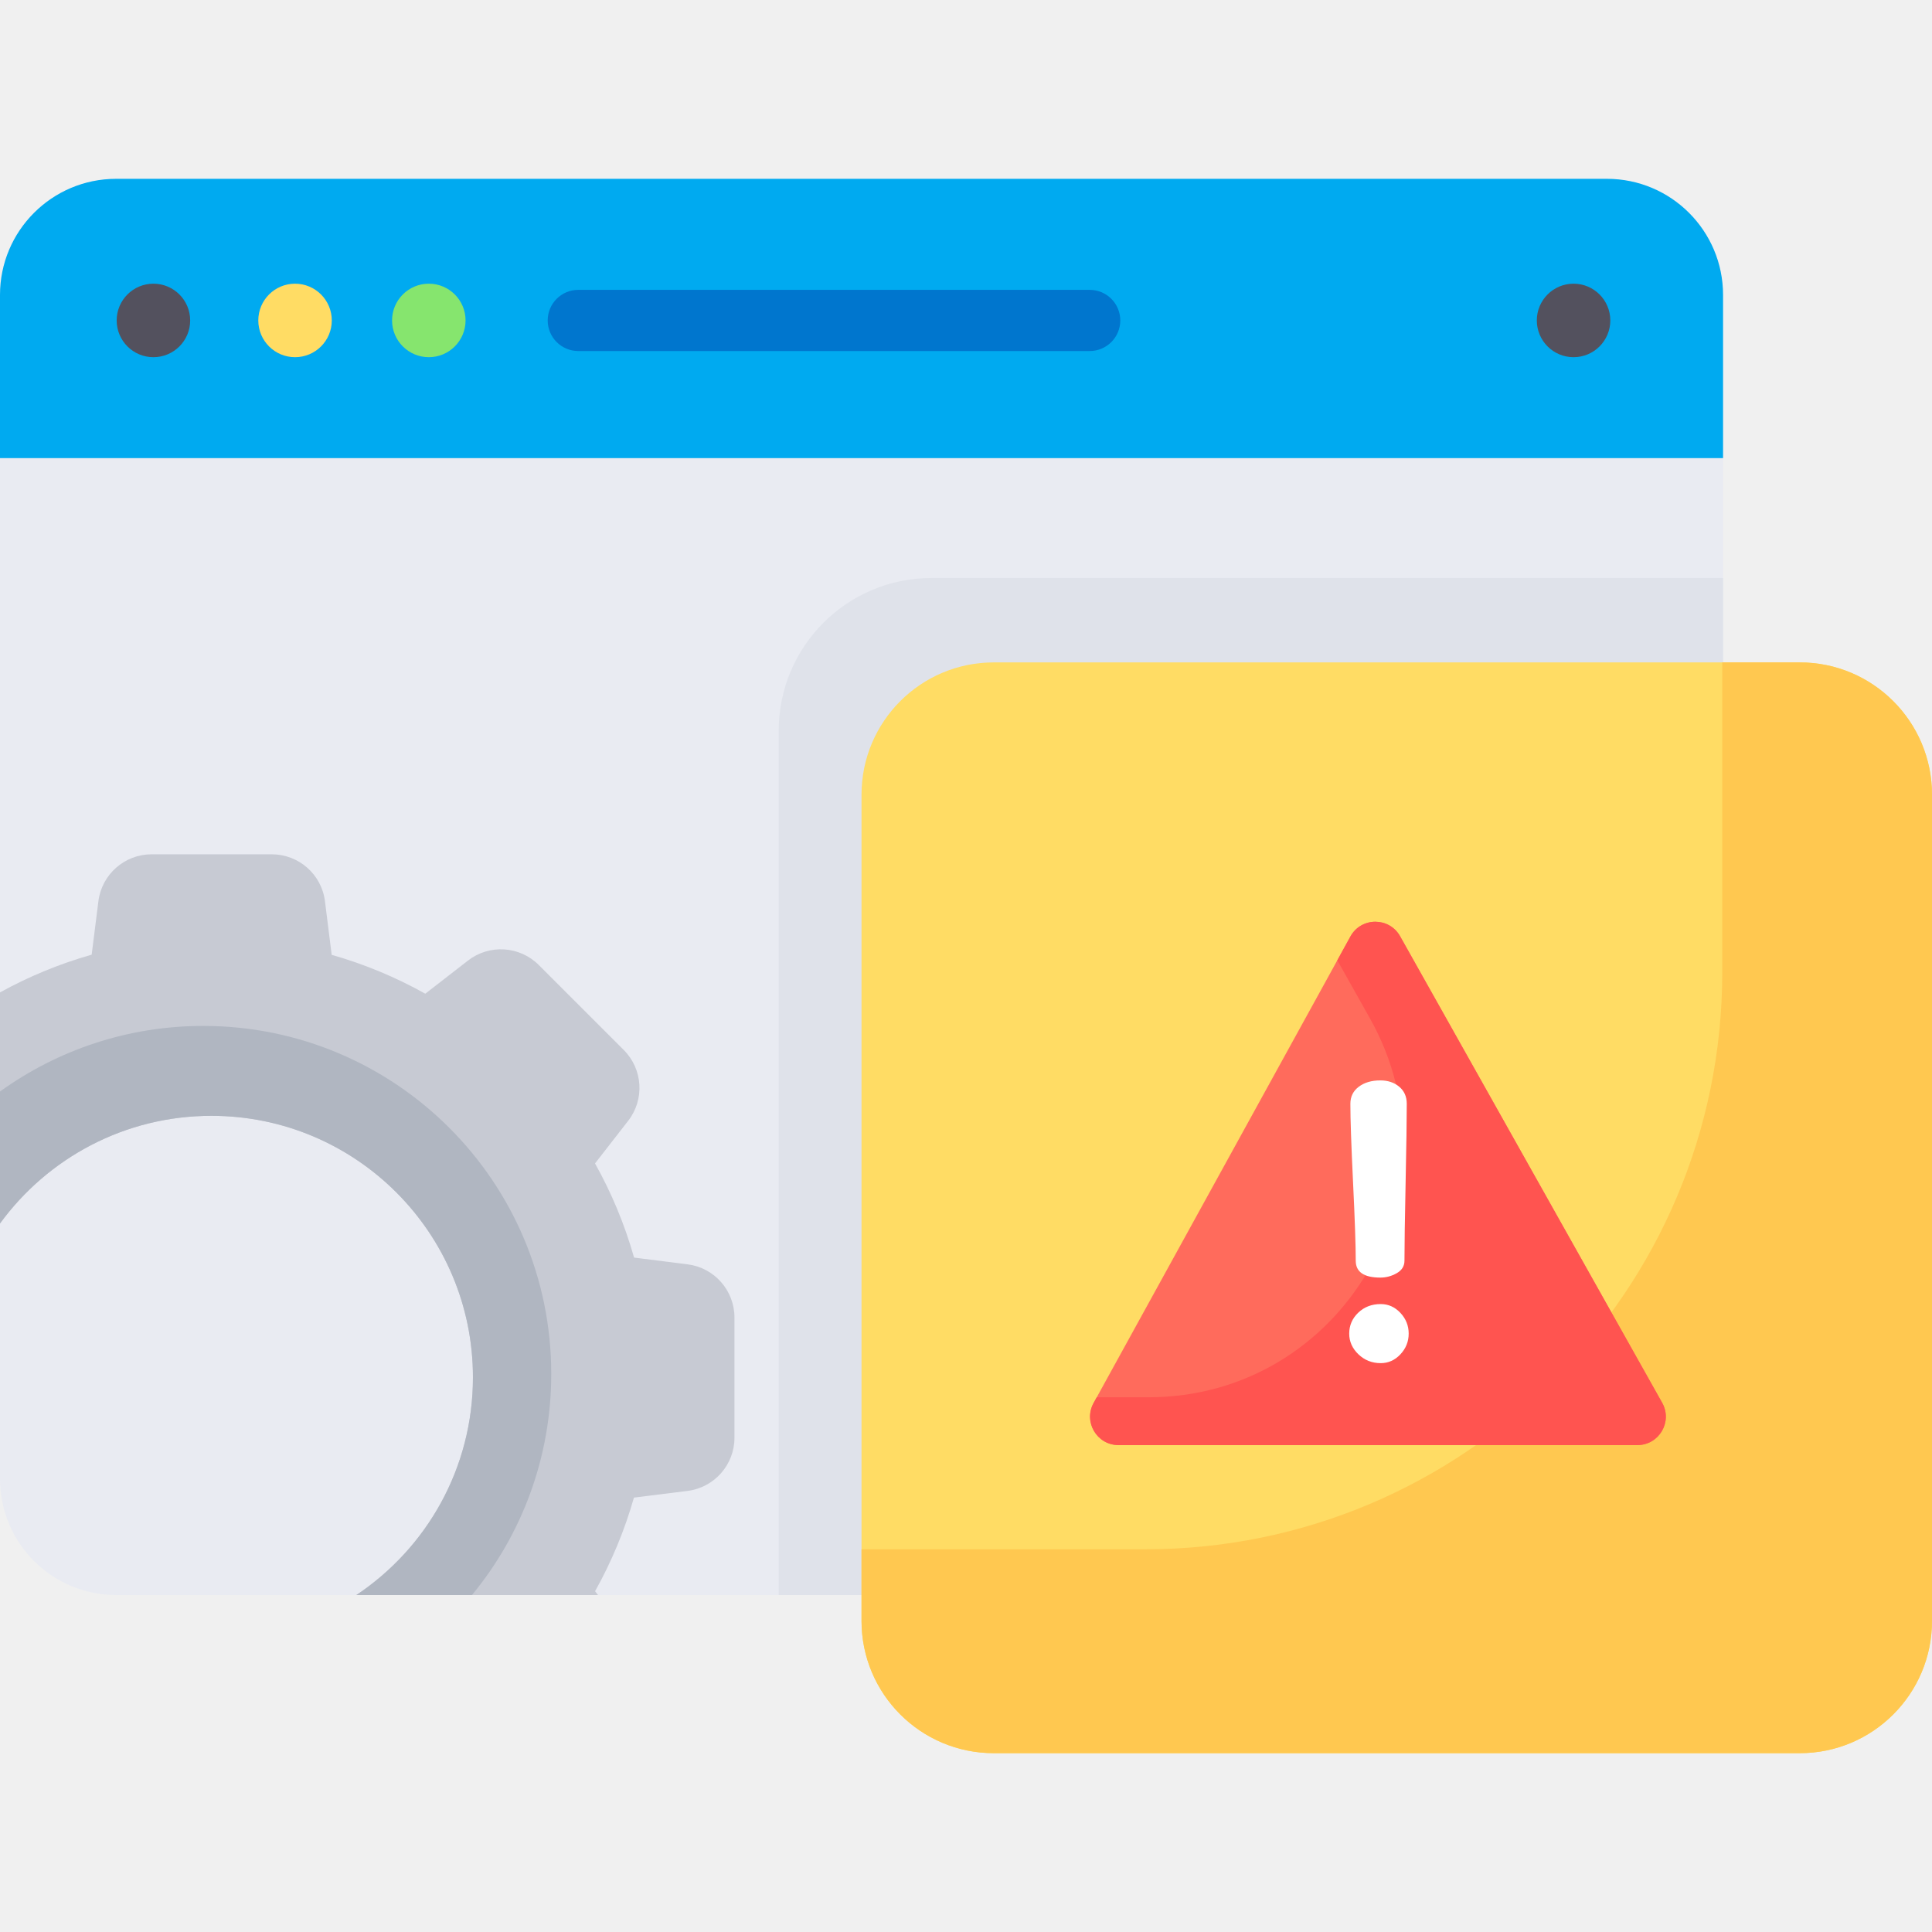
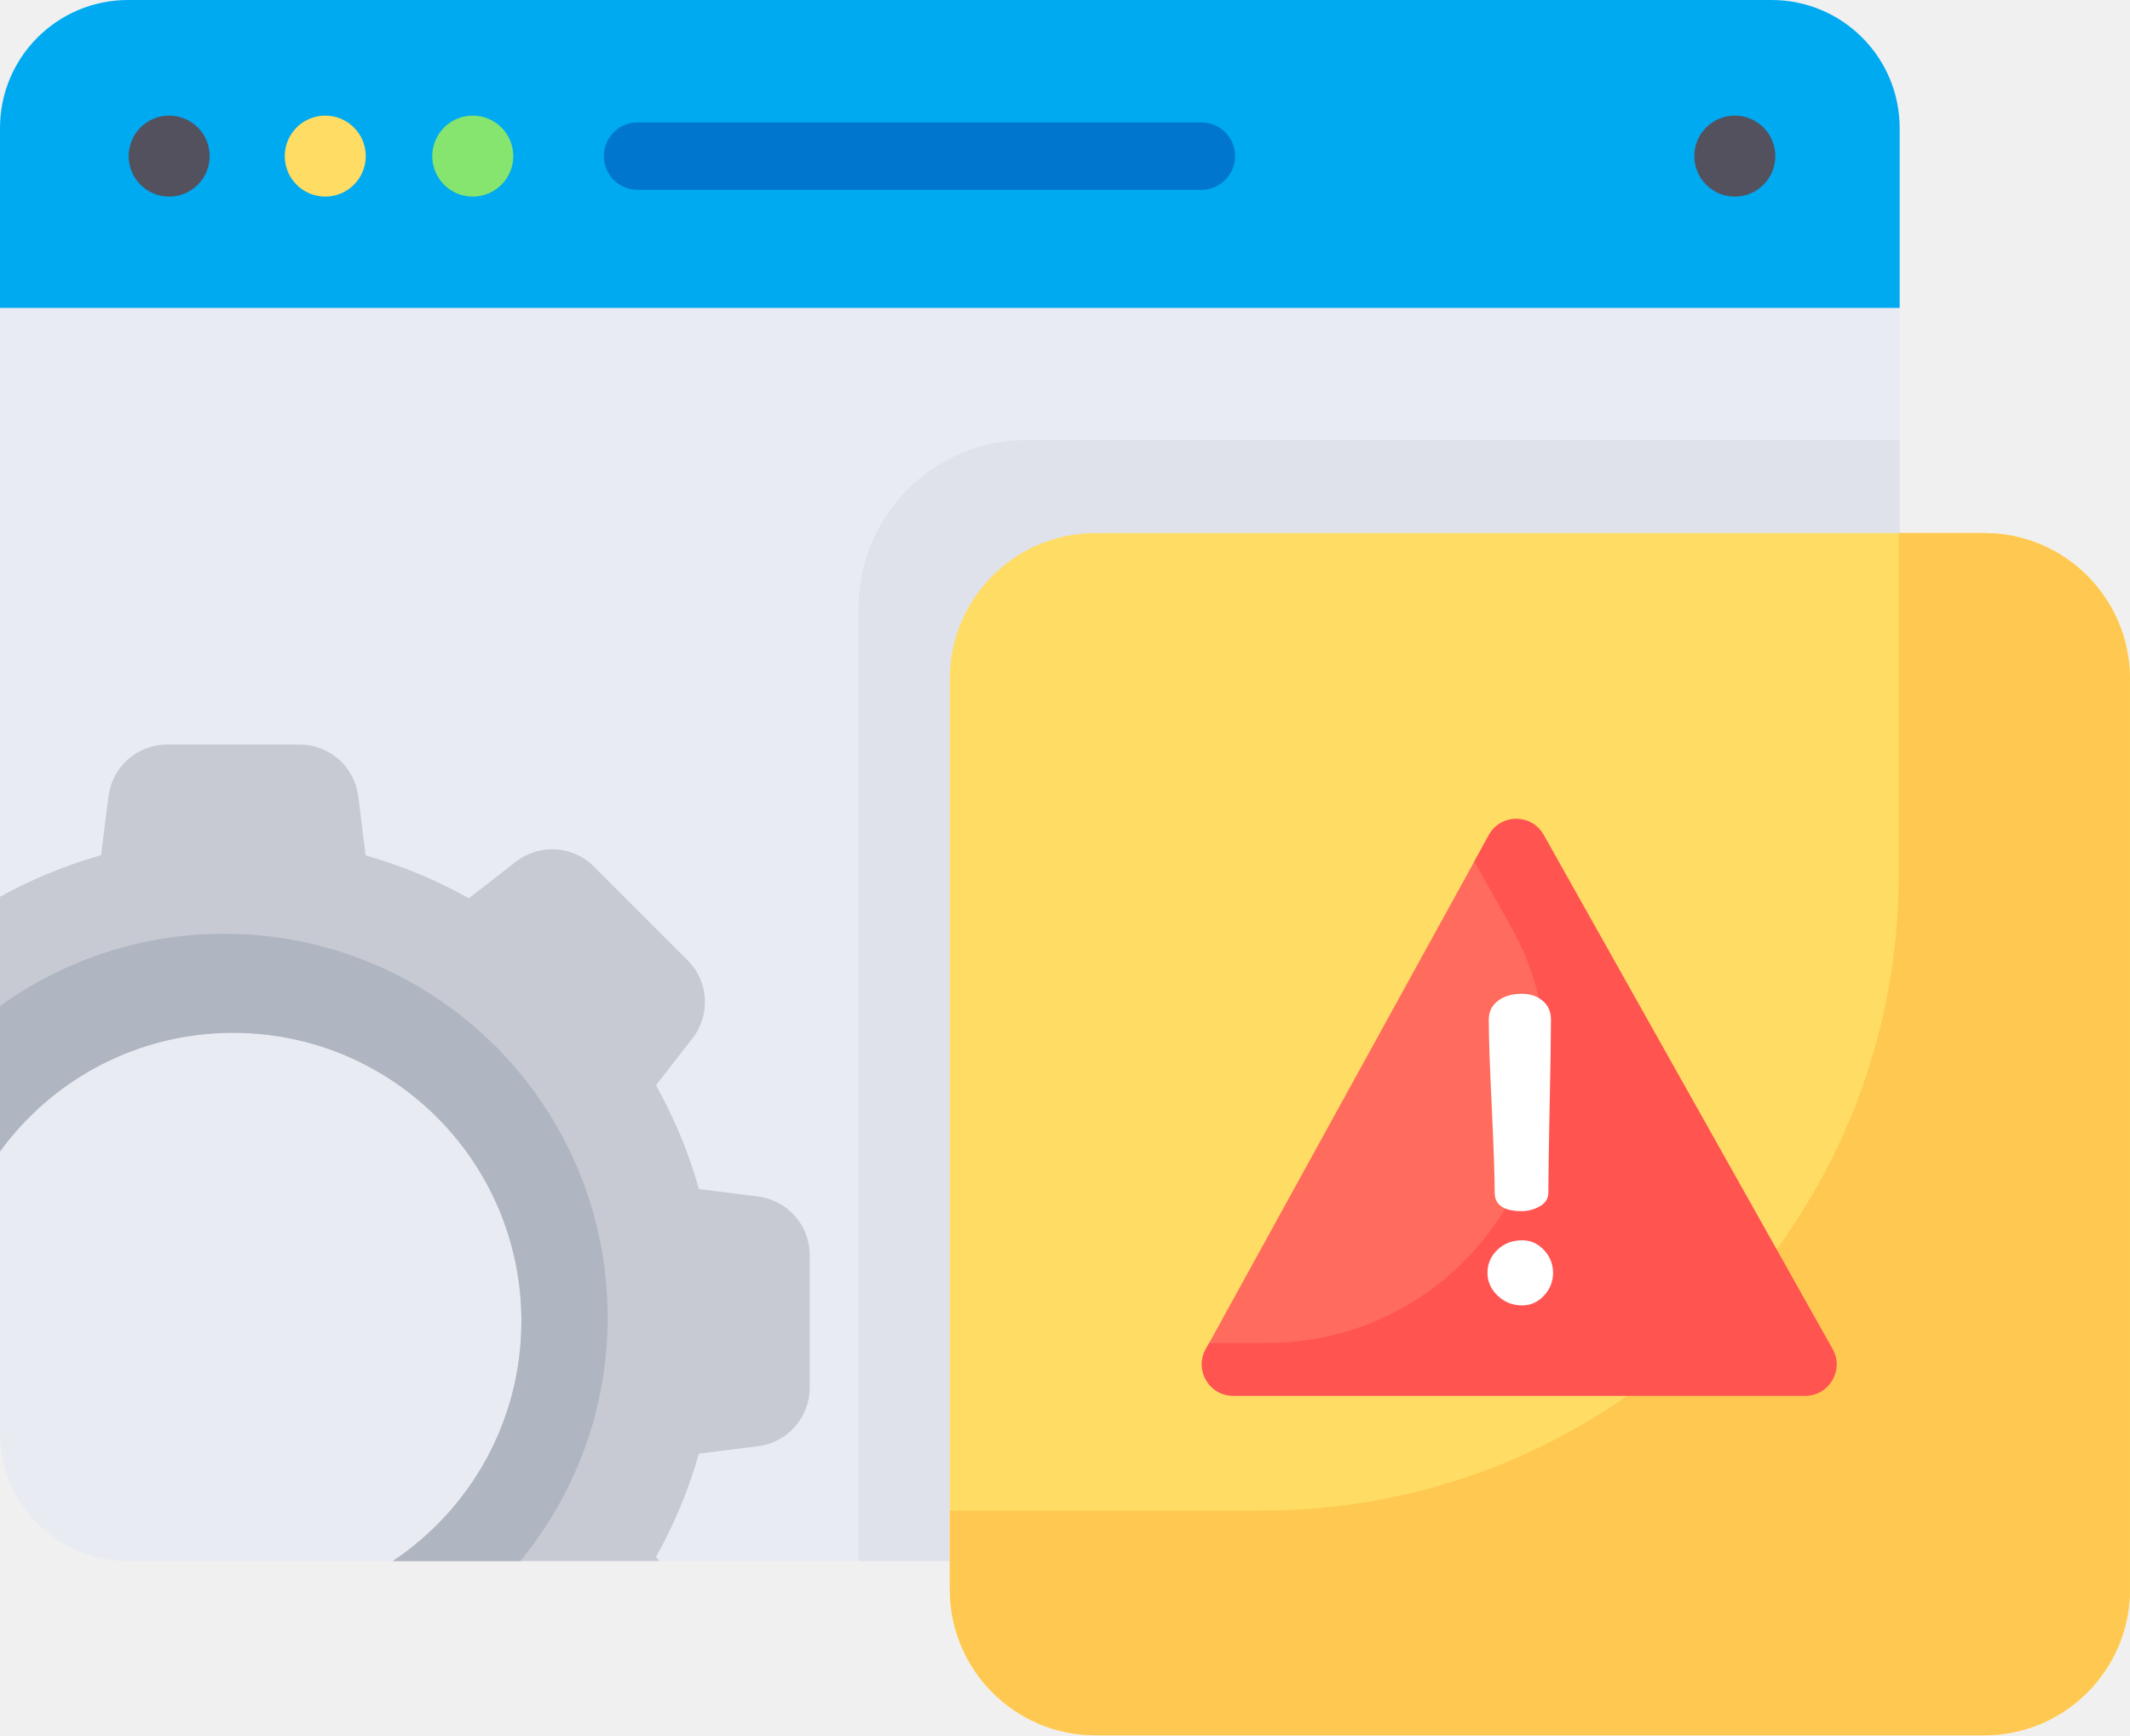
- <svg xmlns="http://www.w3.org/2000/svg" version="1.1" id="Capa_1" x="0px" y="0px" viewBox="0 0 512 512" style="enable-background:new 0 0 512 512;" xml:space="preserve">
-   <path style="fill:#E9EBF2;" d="M425.847,422.701H30.781C13.781,422.701,0,408.92,0,391.92V78.171c0-17,13.781-30.781,30.781-30.781  h395.066c17,0,30.781,13.781,30.781,30.781V391.92C456.628,408.919,442.847,422.701,425.847,422.701z" />
-   <path style="fill:#00AAF0;" d="M456.628,121.41V78.171c0-17-13.781-30.781-30.781-30.781H30.781C13.781,47.39,0,61.171,0,78.171  v43.239h454.543C454.543,121.41,456.628,121.41,456.628,121.41z" />
-   <path style="fill:#0076CE;" d="M288.781,93.027H153.252c-4.477,0-8.106-3.629-8.106-8.106s3.629-8.106,8.106-8.106h135.529  c4.477,0,8.106,3.629,8.106,8.106S293.258,93.027,288.781,93.027z" />
-   <circle style="fill:#53515E;" cx="40.659" cy="84.92" r="9.739" />
-   <circle style="fill:#FFDC64;" cx="78.19" cy="84.92" r="9.739" />
-   <circle style="fill:#86E56E;" cx="113.64" cy="84.92" r="9.739" />
-   <circle style="fill:#53515E;" cx="417.01" cy="84.92" r="9.739" />
-   <path style="fill:#C7CAD3;" d="M182.212,335.06l-14.176-1.787c-2.485-8.786-5.981-17.146-10.346-24.955l8.782-11.29  c4.4-5.655,3.899-13.702-1.168-18.768l-22.524-22.524c-5.062-5.062-13.1-5.567-18.756-1.178l-11.317,8.783  c-7.767-4.339-16.078-7.822-24.811-10.302l-1.774-14.195c-0.888-7.109-6.932-12.445-14.097-12.445H40.173  c-7.159,0-13.2,5.327-14.095,12.43l-1.787,14.176C15.751,255.42,7.62,258.797,0,262.991v61.246  c12.603-17.288,32.998-28.531,56.029-28.531c38.277,0,69.306,31.029,69.306,69.306c0,24.069-12.274,45.264-30.898,57.689h64.046  l-0.784-1.01c4.339-7.767,7.821-16.078,10.302-24.811l14.195-1.774c7.109-0.888,12.445-6.932,12.445-14.097v-31.853  C194.642,341.996,189.315,335.956,182.212,335.06z" />
-   <path style="fill:#B0B6C1;" d="M94.437,422.701h30.643c13.124-15.932,21.007-36.343,21.007-58.596  c0-50.934-41.291-92.225-92.225-92.225c-20.112,0-38.705,6.457-53.862,17.385v34.972c12.603-17.288,32.998-28.531,56.029-28.531  c38.277,0,69.306,31.029,69.306,69.306C125.335,389.08,113.062,410.276,94.437,422.701z" />
-   <path style="fill:#DFE2EA;" d="M246.839,153.18c-22.353,0-40.473,18.121-40.473,40.474v229.047h219.481  c17,0,30.781-13.781,30.781-30.781V153.18H246.839z" />
-   <path style="fill:#FFDC64;" d="M476.95,464.61H263.364c-19.358,0-35.05-15.692-35.05-35.05V210.594  c0-19.358,15.692-35.05,35.05-35.05H476.95c19.358,0,35.05,15.692,35.05,35.05V429.56C512,448.918,496.308,464.61,476.95,464.61z" />
-   <path style="fill:#FFC850;" d="M476.95,175.544h-20.532v82.117c0,84.455-68.464,152.919-152.919,152.919h-75.185v18.979  c0,19.358,15.692,35.05,35.05,35.05H476.95c19.358,0,35.05-15.692,35.05-35.05V210.594C512,191.237,496.308,175.544,476.95,175.544z  " />
-   <path style="fill:#FF6B5C;" d="M296.414,382.962h137.512c5.756,0,9.383-6.197,6.564-11.215l-69.452-123.632  c-2.891-5.147-10.312-5.115-13.158,0.057l-68.06,123.632C287.057,376.82,290.687,382.962,296.414,382.962z" />
-   <path style="fill:#FF5450;" d="M440.49,371.746l-69.452-123.632c-2.891-5.147-10.312-5.115-13.159,0.057l-3.478,6.318l8.659,15.414  c25.235,44.92-7.229,100.392-58.752,100.392h-13.659l-0.83,1.508c-2.762,5.017,0.868,11.159,6.595,11.159h137.512  C439.682,382.962,443.309,376.765,440.49,371.746z" />
-   <path style="fill:#FFFFFF;" d="M357.557,353.42c0-2.168,0.795-4.016,2.385-5.541s3.579-2.288,5.965-2.288  c2.015,0,3.752,0.78,5.216,2.338c1.461,1.56,2.193,3.39,2.193,5.49c0,2.102-0.732,3.932-2.193,5.49  c-1.464,1.56-3.201,2.338-5.216,2.338c-2.313,0-4.282-0.778-5.909-2.338C358.371,357.351,357.557,355.521,357.557,353.42z   M357.863,292.52c0-1.897,0.741-3.406,2.227-4.524s3.389-1.677,5.708-1.677c2.011,0,3.683,0.559,5.014,1.677  s1.996,2.627,1.996,4.524c0,4.066-0.102,11.015-0.305,20.842c-0.203,9.829-0.305,16.742-0.305,20.74  c0,1.423-0.682,2.526-2.041,3.304c-1.362,0.78-2.815,1.169-4.359,1.169c-4.342,0-6.512-1.49-6.512-4.474  c0-3.998-0.238-10.912-0.712-20.74C358.099,303.535,357.863,296.587,357.863,292.52z" />
-   <g>
+ <svg xmlns="http://www.w3.org/2000/svg" version="1.1" id="Capa_1" x="0px" y="0px" viewBox="0 0 61.359 50" xml:space="preserve" width="61.359" height="50">
+   <defs id="defs65" />
+   <path style="fill:#e9ebf2;stroke-width:0.12" d="M 51.034,44.978 H 3.689 C 1.652,44.978 0,43.326 0,41.289 V 3.689 C 0,1.652 1.652,0 3.689,0 H 51.034 c 2.037,0 3.689,1.652 3.689,3.689 v 37.6 c 0,2.037 -1.652,3.689 -3.689,3.689 z" id="path2" />
+   <path style="fill:#00aaf0;stroke-width:0.12" d="M 54.723,8.871 V 3.689 C 54.723,1.652 53.071,0 51.034,0 H 3.689 C 1.652,0 0,1.652 0,3.689 v 5.182 h 54.473 c 0,0 0.25,0 0.25,0 z" id="path4" />
+   <path style="fill:#0076ce;stroke-width:0.12" d="M 34.608,5.469 H 18.366 c -0.537,0 -0.971,-0.435 -0.971,-0.971 0,-0.537 0.435,-0.971 0.971,-0.971 h 16.242 c 0.537,0 0.971,0.435 0.971,0.971 0,0.537 -0.435,0.971 -0.971,0.971 z" id="path6" />
+   <circle style="fill:#53515e;stroke-width:0.12" cx="4.873" cy="4.498" id="circle8" r="1.167" />
+   <circle style="fill:#ffdc64;stroke-width:0.12" cx="9.37" cy="4.498" id="circle10" r="1.167" />
+   <circle style="fill:#86e56e;stroke-width:0.12" cx="13.619" cy="4.498" id="circle12" r="1.167" />
+   <circle style="fill:#53515e;stroke-width:0.12" cx="49.975" cy="4.498" id="circle14" r="1.167" />
+   <path style="fill:#c7cad3;stroke-width:0.12" d="m 21.836,34.475 -1.699,-0.214 c -0.298,-1.053 -0.717,-2.055 -1.24,-2.991 l 1.052,-1.353 c 0.527,-0.678 0.467,-1.642 -0.14,-2.249 l -2.699,-2.699 c -0.607,-0.607 -1.57,-0.667 -2.248,-0.141 l -1.356,1.053 c -0.931,-0.52 -1.927,-0.937 -2.973,-1.235 L 10.321,22.944 C 10.215,22.092 9.49,21.453 8.632,21.453 H 4.814 c -0.858,0 -1.582,0.638 -1.689,1.49 L 2.911,24.641 C 1.888,24.93 0.913,25.335 0,25.838 v 7.34 c 1.51,-2.072 3.955,-3.419 6.715,-3.419 4.587,0 8.306,3.719 8.306,8.306 0,2.884 -1.471,5.424 -3.703,6.913 h 7.675 l -0.094,-0.121 c 0.52,-0.931 0.937,-1.927 1.235,-2.973 l 1.701,-0.213 c 0.852,-0.106 1.491,-0.831 1.491,-1.689 v -3.817 c 1.2e-4,-0.858 -0.638,-1.582 -1.49,-1.689 z" id="path16" />
+   <path style="fill:#b0b6c1;stroke-width:0.12" d="m 11.317,44.978 h 3.672 c 1.573,-1.909 2.517,-4.355 2.517,-7.022 0,-6.104 -4.948,-11.052 -11.052,-11.052 -2.41,0 -4.638,0.774 -6.455,2.083 v 4.191 c 1.51,-2.072 3.955,-3.419 6.715,-3.419 4.587,0 8.306,3.719 8.306,8.306 0,2.884 -1.471,5.424 -3.703,6.913 z" id="path18" />
+   <path style="fill:#dfe2ea;stroke-width:0.12" d="m 29.581,12.678 c -2.679,0 -4.85,2.172 -4.85,4.85 v 27.449 h 26.303 c 2.037,0 3.689,-1.652 3.689,-3.689 V 12.678 Z" id="path20" />
+   <path style="fill:#ffdc64;stroke-width:0.12" d="M 57.158,50 H 31.562 c -2.32,0 -4.2,-1.881 -4.2,-4.2 V 19.559 c 0,-2.32 1.881,-4.2 4.2,-4.2 h 25.596 c 2.32,0 4.2,1.881 4.2,4.2 V 45.8 C 61.359,48.119 59.478,50 57.158,50 Z" id="path22" />
+   <path style="fill:#ffc850;stroke-width:0.12" d="m 57.158,15.358 h -2.461 v 9.841 c 0,10.121 -8.205,18.326 -18.326,18.326 h -9.01 v 2.274 c 0,2.32 1.881,4.2 4.2,4.2 h 25.596 c 2.32,0 4.2,-1.881 4.2,-4.2 V 19.559 c 0,-2.32 -1.881,-4.2 -4.2,-4.2 z" id="path24" />
+   <path style="fill:#ff6b5c;stroke-width:0.12" d="m 35.523,40.215 h 16.48 c 0.69,0 1.124,-0.743 0.787,-1.344 L 44.466,24.055 c -0.346,-0.617 -1.236,-0.613 -1.577,0.007 l -8.156,14.816 c -0.331,0.601 0.104,1.337 0.79,1.337 z" id="path26" />
+   <path style="fill:#ff5450;stroke-width:0.12" d="M 52.789,38.871 44.466,24.055 c -0.346,-0.617 -1.236,-0.613 -1.577,0.007 l -0.417,0.757 1.038,1.847 c 3.024,5.383 -0.866,12.031 -7.041,12.031 h -1.637 l -0.099,0.181 c -0.331,0.601 0.104,1.337 0.79,1.337 h 16.48 c 0.69,0 1.124,-0.743 0.787,-1.344 z" id="path28" />
+   <path style="fill:#ffffff;stroke-width:0.12" d="m 42.85,36.675 c 0,-0.26 0.095,-0.481 0.286,-0.664 0.191,-0.183 0.429,-0.274 0.715,-0.274 0.241,0 0.45,0.093 0.625,0.28 0.175,0.187 0.263,0.406 0.263,0.658 0,0.252 -0.088,0.471 -0.263,0.658 -0.175,0.187 -0.384,0.28 -0.625,0.28 -0.277,0 -0.513,-0.093 -0.708,-0.28 -0.195,-0.187 -0.293,-0.406 -0.293,-0.658 z m 0.037,-7.298 c 0,-0.227 0.089,-0.408 0.267,-0.542 0.178,-0.134 0.406,-0.201 0.684,-0.201 0.241,0 0.441,0.067 0.601,0.201 0.16,0.134 0.239,0.315 0.239,0.542 0,0.487 -0.012,1.32 -0.037,2.498 -0.024,1.178 -0.037,2.006 -0.037,2.486 0,0.171 -0.082,0.303 -0.245,0.396 -0.163,0.093 -0.337,0.14 -0.522,0.14 -0.52,0 -0.78,-0.179 -0.78,-0.536 0,-0.479 -0.029,-1.308 -0.085,-2.486 -0.057,-1.178 -0.085,-2.01 -0.085,-2.498 z" id="path30" />
+   <g id="g32" transform="translate(0,-414.61)">
</g>
-   <g>
+   <g id="g34" transform="translate(0,-414.61)">
</g>
-   <g>
+   <g id="g36" transform="translate(0,-414.61)">
</g>
-   <g>
+   <g id="g38" transform="translate(0,-414.61)">
</g>
-   <g>
+   <g id="g40" transform="translate(0,-414.61)">
</g>
-   <g>
+   <g id="g42" transform="translate(0,-414.61)">
</g>
-   <g>
+   <g id="g44" transform="translate(0,-414.61)">
</g>
-   <g>
+   <g id="g46" transform="translate(0,-414.61)">
</g>
-   <g>
+   <g id="g48" transform="translate(0,-414.61)">
</g>
-   <g>
+   <g id="g50" transform="translate(0,-414.61)">
</g>
-   <g>
+   <g id="g52" transform="translate(0,-414.61)">
</g>
-   <g>
+   <g id="g54" transform="translate(0,-414.61)">
</g>
-   <g>
+   <g id="g56" transform="translate(0,-414.61)">
</g>
-   <g>
+   <g id="g58" transform="translate(0,-414.61)">
</g>
-   <g>
+   <g id="g60" transform="translate(0,-414.61)">
</g>
</svg>
